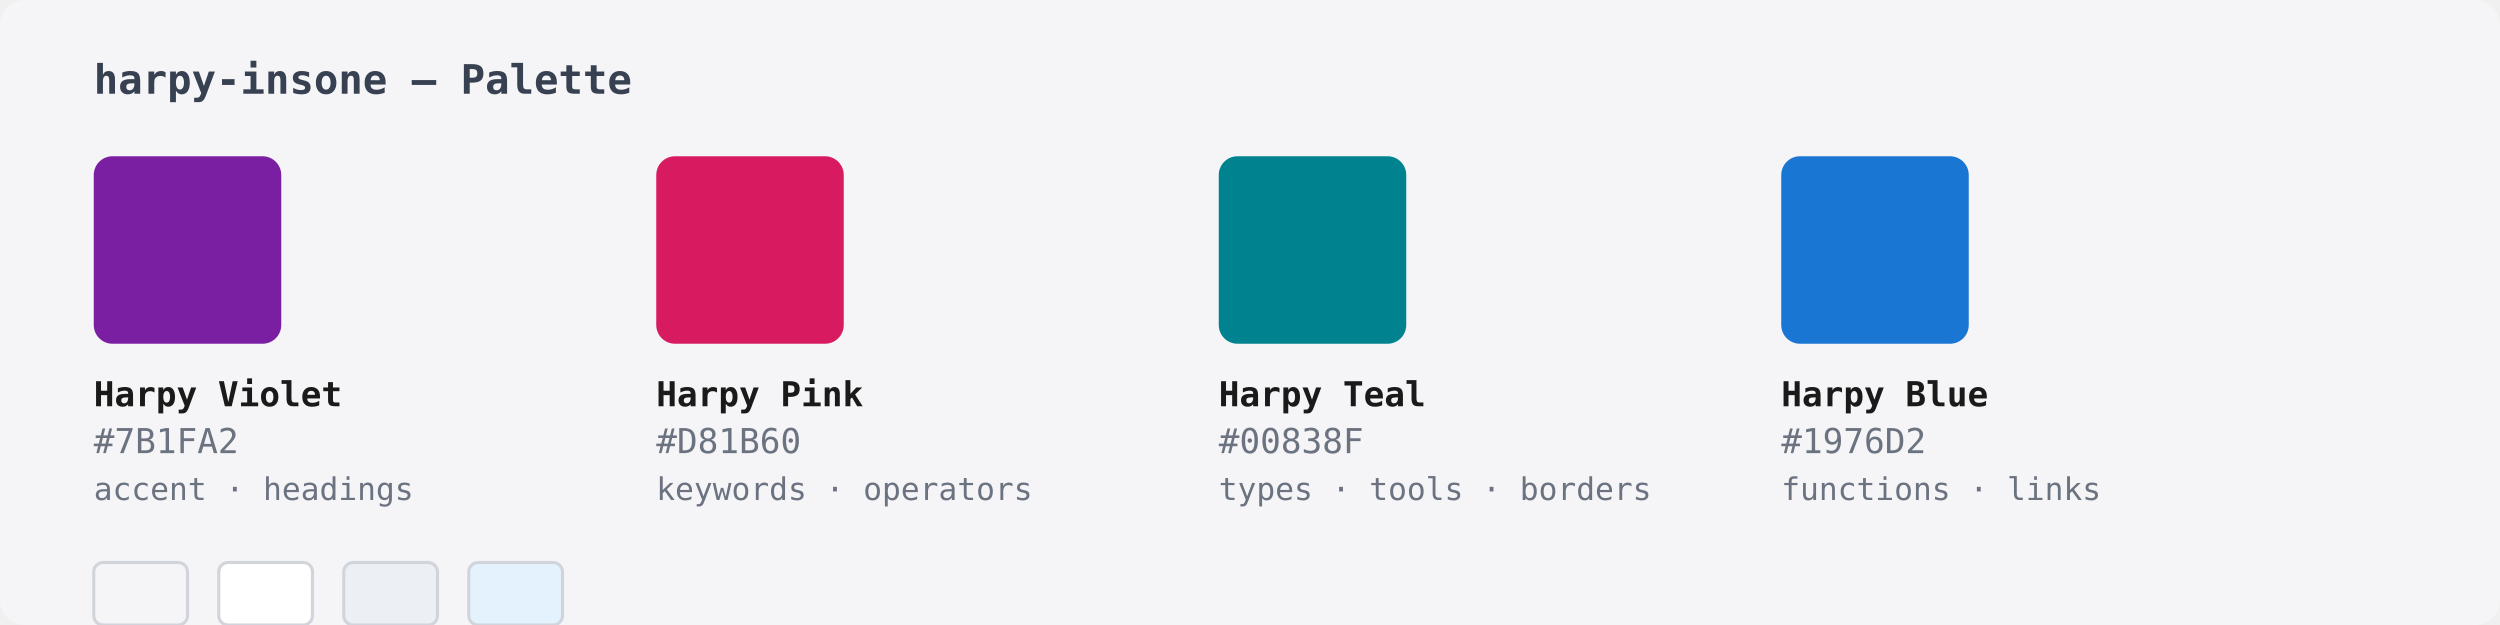
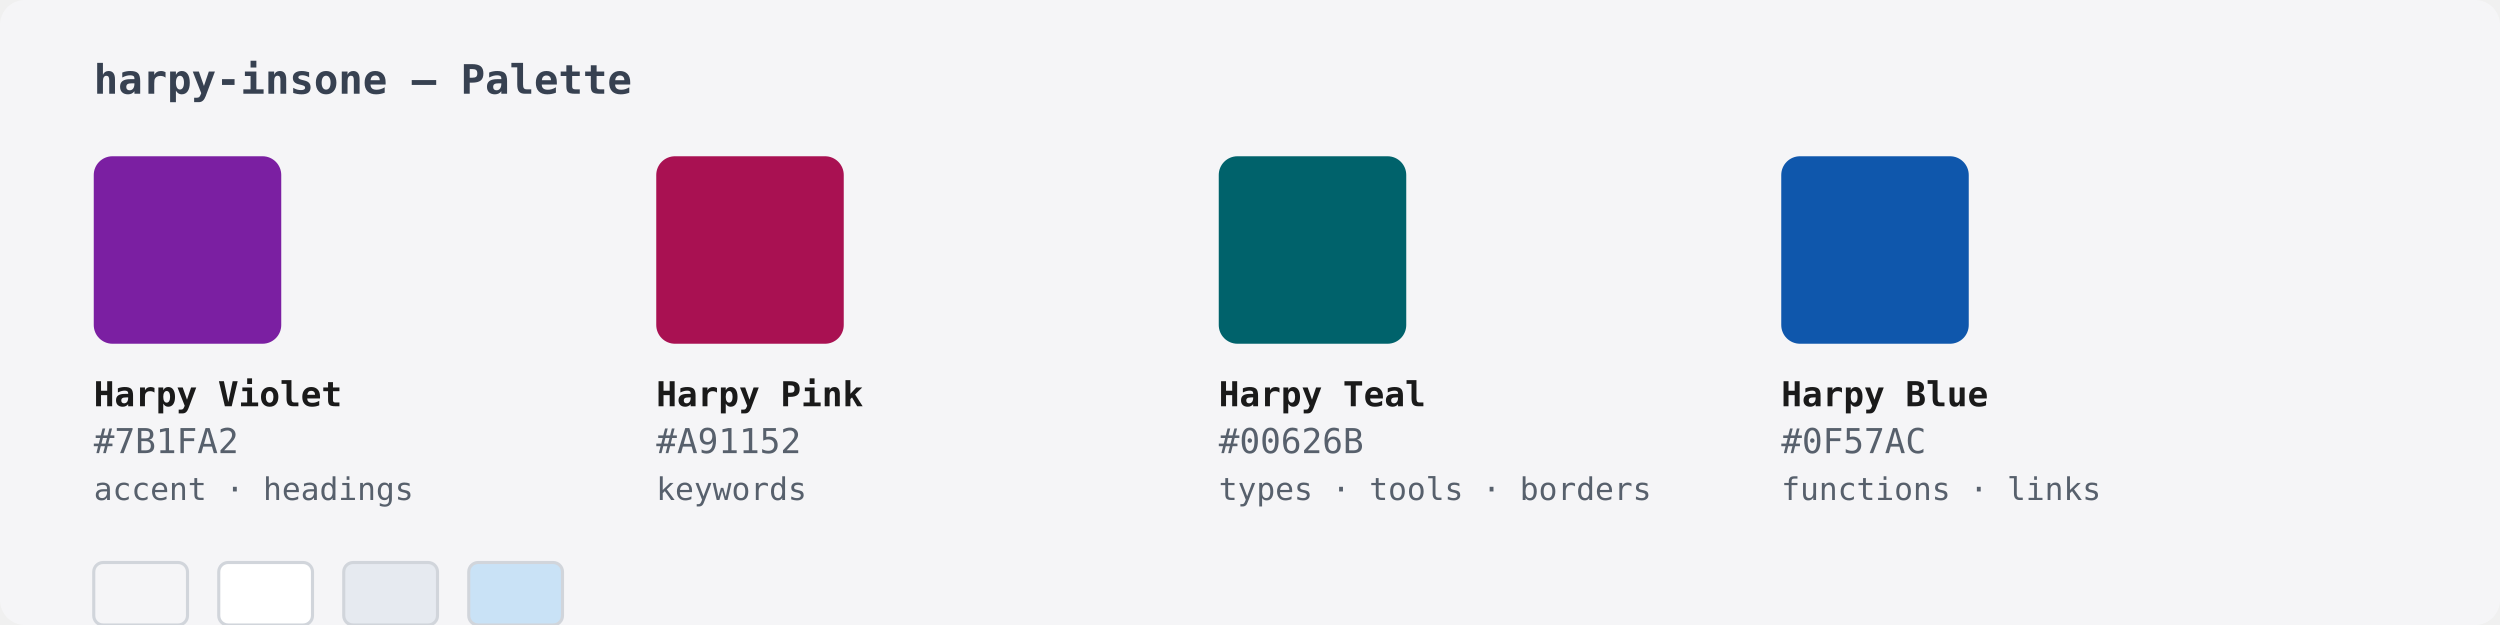
<svg xmlns="http://www.w3.org/2000/svg" viewBox="0 0 800 200" font-family="'SF Mono','Cascadia Code','JetBrains Mono','Fira Code',monospace">
  <defs>
    <style>
      .title { fill: #374151; font-size: 13px; }
-       .hex { fill: #6B7280; font-size: 11px; }
+       .hex { fill: #57606C; font-size: 11px; }
    </style>
  </defs>
  <rect width="800" height="200" fill="#F5F5F7" rx="8" />
  <text x="30" y="30" class="title" font-weight="700">harpy-insone — Palette</text>
  <rect x="30" y="50" width="60" height="60" rx="6" fill="#7B1FA2" />
  <text x="30" y="130" fill="#1A1A1A" font-size="11px" font-weight="700">Harpy Violet</text>
  <text x="30" y="145" class="hex">#7B1FA2</text>
-   <text x="30" y="160" fill="#6B7280" font-size="10px">accent · headings</text>
-   <rect x="210" y="50" width="60" height="60" rx="6" fill="#D81B60" />
+   <text x="30" y="160" fill="#57606C" font-size="10px">accent · headings</text>
+   <rect x="210" y="50" width="60" height="60" rx="6" fill="#A91152" />
  <text x="210" y="130" fill="#1A1A1A" font-size="11px" font-weight="700">Harpy Pink</text>
-   <text x="210" y="145" class="hex">#D81B60</text>
-   <text x="210" y="160" fill="#6B7280" font-size="10px">keywords · operators</text>
-   <rect x="390" y="50" width="60" height="60" rx="6" fill="#00838F" />
+   <text x="210" y="145" class="hex">#A91152</text>
+   <text x="210" y="160" fill="#57606C" font-size="10px">keywords</text>
+   <rect x="390" y="50" width="60" height="60" rx="6" fill="#00626B" />
  <text x="390" y="130" fill="#1A1A1A" font-size="11px" font-weight="700">Harpy Teal</text>
-   <text x="390" y="145" class="hex">#00838F</text>
-   <text x="390" y="160" fill="#6B7280" font-size="10px">types · tools · borders</text>
-   <rect x="570" y="50" width="60" height="60" rx="6" fill="#1976D2" />
+   <text x="390" y="145" class="hex">#00626B</text>
+   <text x="390" y="160" fill="#57606C" font-size="10px">types · tools · borders</text>
+   <rect x="570" y="50" width="60" height="60" rx="6" fill="#0F57AC" />
  <text x="570" y="130" fill="#1A1A1A" font-size="11px" font-weight="700">Harpy Blue</text>
-   <text x="570" y="145" class="hex">#1976D2</text>
-   <text x="570" y="160" fill="#6B7280" font-size="10px">functions · links</text>
+   <text x="570" y="145" class="hex">#0F57AC</text>
+   <text x="570" y="160" fill="#57606C" font-size="10px">functions · links</text>
  <rect x="30" y="180" width="30" height="20" rx="3" fill="#F5F5F7" stroke="#D1D5DB" stroke-width="1" />
  <rect x="70" y="180" width="30" height="20" rx="3" fill="#FFFFFF" stroke="#D1D5DB" stroke-width="1" />
-   <rect x="110" y="180" width="30" height="20" rx="3" fill="#ECEFF4" stroke="#D1D5DB" stroke-width="1" />
-   <rect x="150" y="180" width="30" height="20" rx="3" fill="#E3F2FD" stroke="#D1D5DB" stroke-width="1" />
+   <rect x="110" y="180" width="30" height="20" rx="3" fill="#E6EAF0" stroke="#D1D5DB" stroke-width="1" />
+   <rect x="150" y="180" width="30" height="20" rx="3" fill="#C9E2F6" stroke="#D1D5DB" stroke-width="1" />
</svg>
